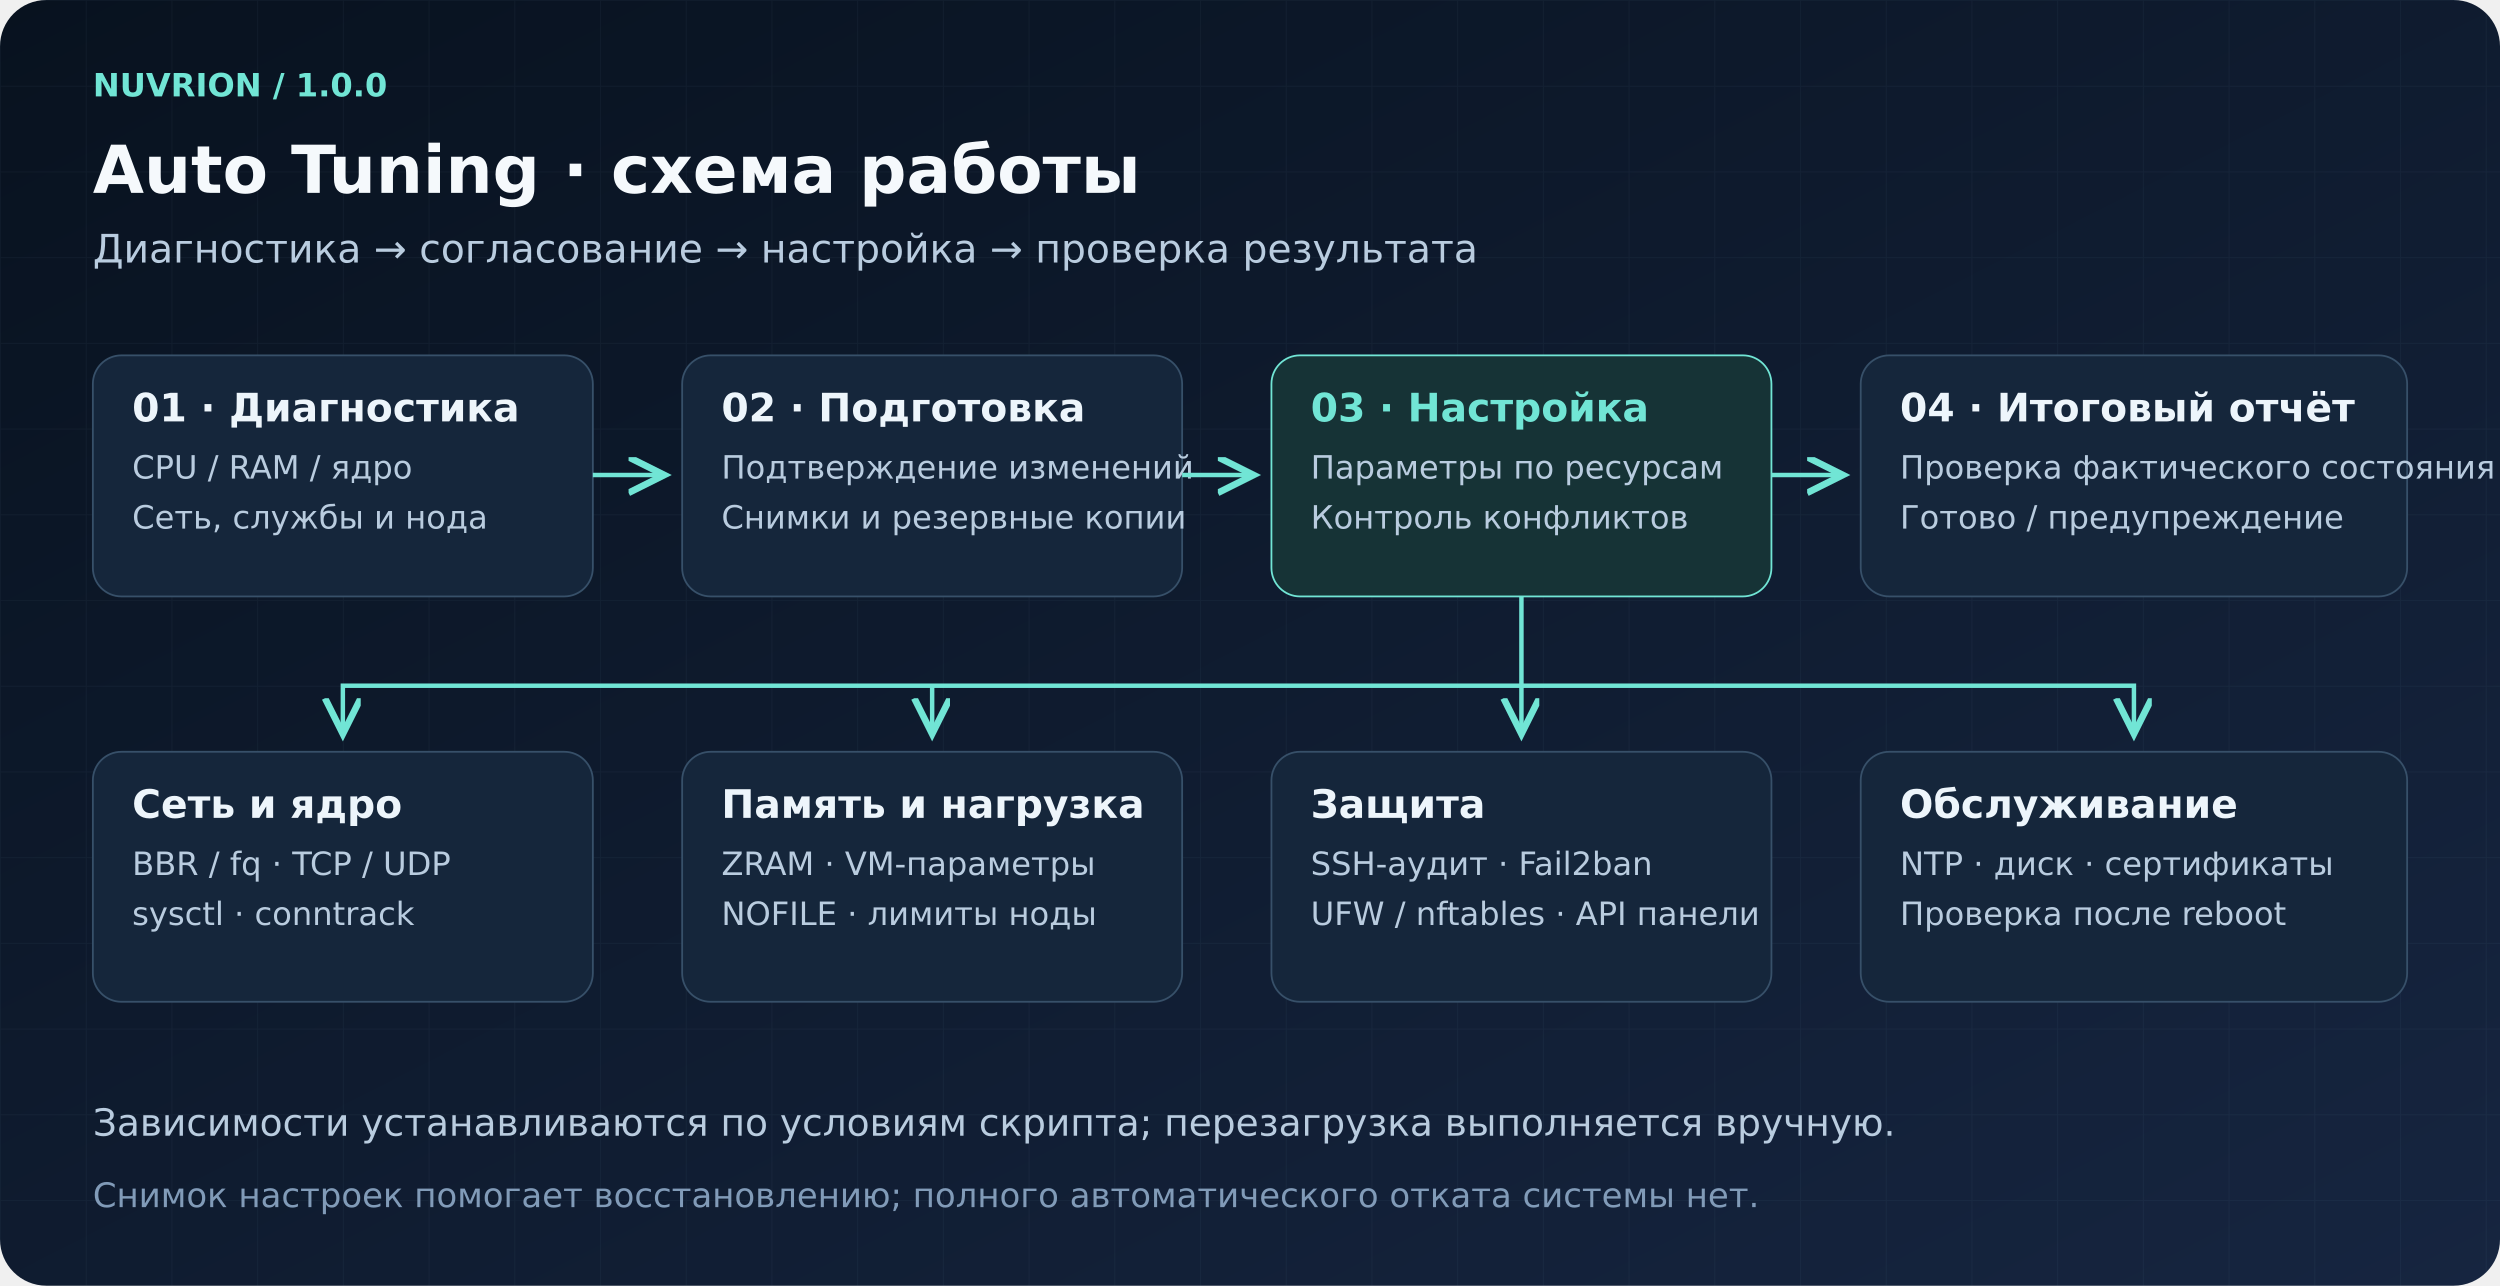
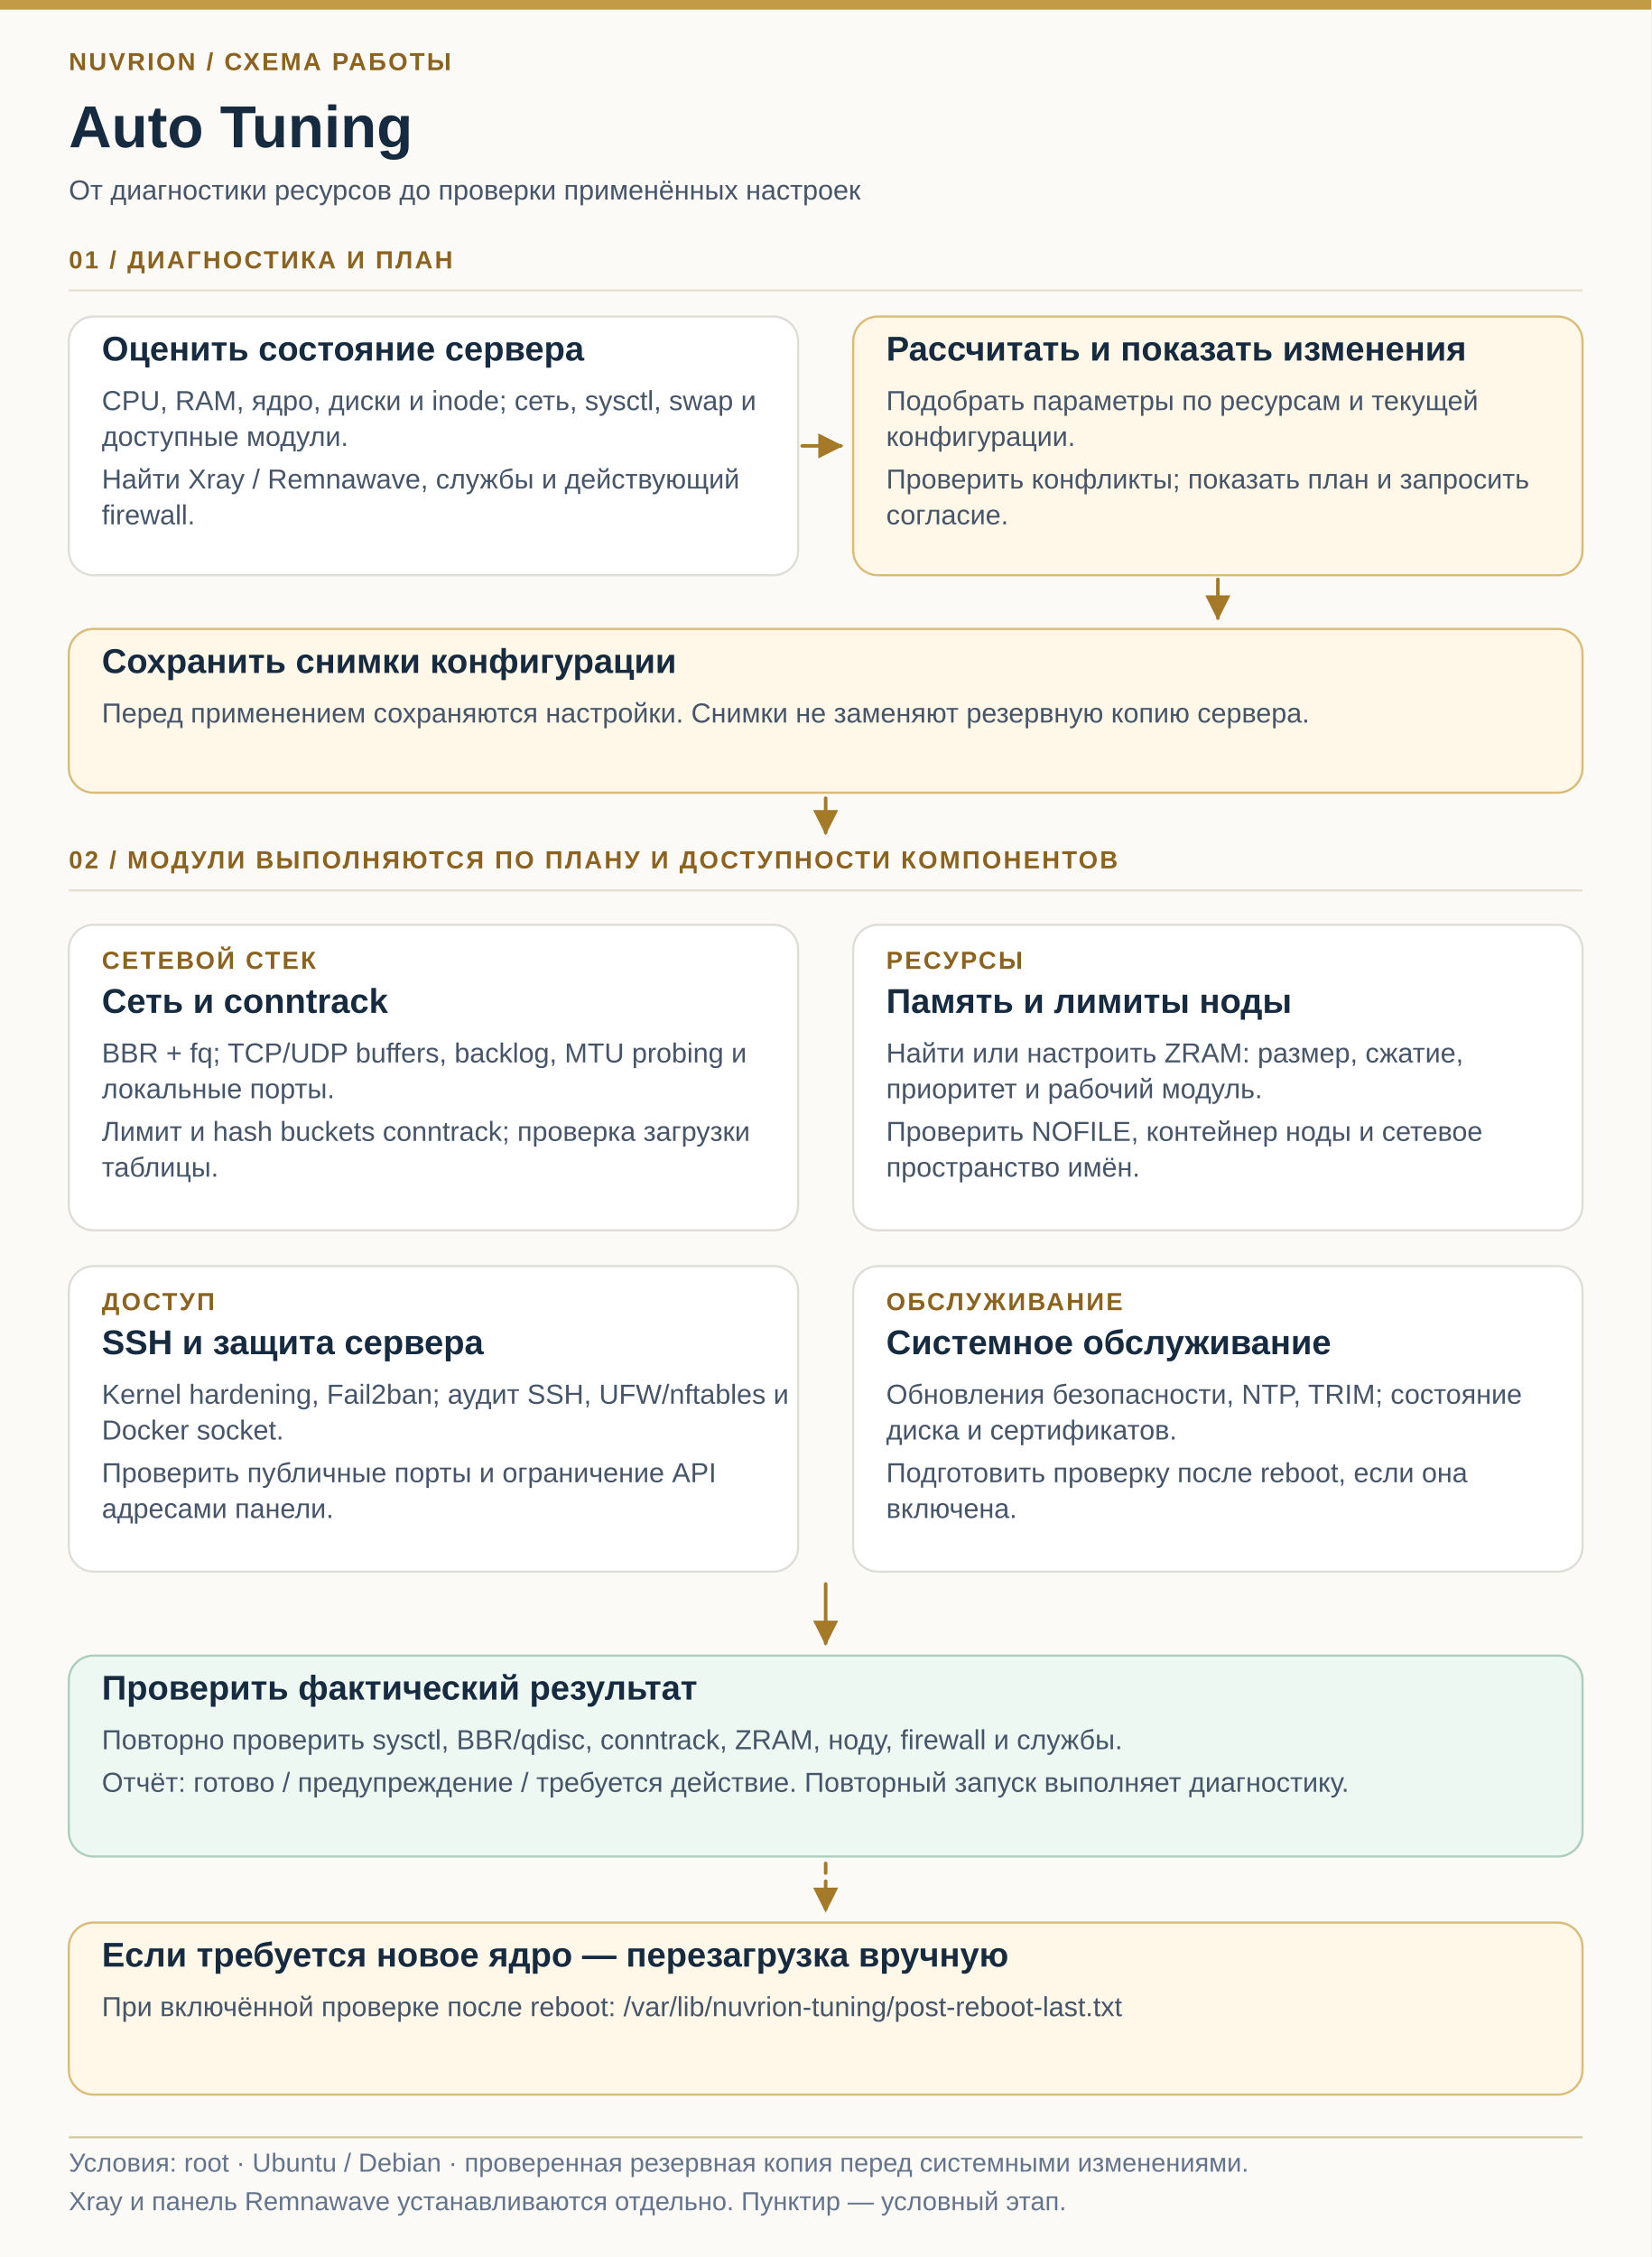
- <svg xmlns="http://www.w3.org/2000/svg" width="1400" height="720" viewBox="0 0 1400 720" role="img" aria-label="Nuvrion Auto Tuning — схема работы версии 1.0.0">
+ <svg xmlns="http://www.w3.org/2000/svg" width="1200" height="1640" viewBox="0 0 1200 1640" role="img" aria-labelledby="title desc">
  <defs>
-     <linearGradient id="bg" x2="1" y2="1">
-       <stop stop-color="#08121f" />
-       <stop offset="1" stop-color="#162540" />
-     </linearGradient>
-     <linearGradient id="accent">
-       <stop stop-color="#71e5d5" />
-       <stop offset="1" stop-color="#a5a4ff" />
-     </linearGradient>
-     <pattern id="grid" width="48" height="48" patternUnits="userSpaceOnUse">
-       <path d="M48 0H0V48" fill="none" stroke="#a8c9e8" stroke-opacity=".045" />
-     </pattern>
-     <marker id="arrow" markerWidth="10" markerHeight="10" refX="8" refY="4" orient="auto">
-       <path d="M0 0L8 4L0 8" fill="none" stroke="#71e5d5" stroke-width="1.5" />
+     <marker id="arrow" viewBox="0 0 10 10" refX="9" refY="5" markerWidth="7" markerHeight="7" orient="auto-start-reverse">
+       <path d="M0 0 L10 5 L0 10 Z" fill="#a47a29" />
    </marker>
  </defs>
-   <rect width="1400" height="720" rx="26" fill="url(#bg)" />
-   <rect width="1400" height="720" rx="26" fill="url(#grid)" />
-   <g font-family="Segoe UI,DejaVu Sans,Arial,sans-serif">
-     <text x="52" y="54" font-size="18" fill="#71e5d5" font-weight="600">NUVRION  /  1.0.0</text>
-     <text x="52" y="108" font-size="37" fill="#f5f9fc" font-weight="600">Auto Tuning · схема работы</text>
-     <text x="52" y="147" font-size="22" fill="#b9ccdf" font-weight="400">Диагностика → согласование → настройка → проверка результата</text>
-     <rect x="52" y="199" width="280" height="135" rx="16" fill="#15263b" stroke="#375069" />
-     <text x="74" y="236" font-size="22" fill="#edf5fb" font-weight="600">01 · Диагностика</text>
-     <text x="74" y="268" font-size="18" fill="#b9ccdf" font-weight="400">CPU / RAM / ядро</text>
-     <text x="74" y="296" font-size="18" fill="#b9ccdf" font-weight="400">Сеть, службы и нода</text>
-     <rect x="382" y="199" width="280" height="135" rx="16" fill="#15263b" stroke="#375069" />
-     <text x="404" y="236" font-size="22" fill="#edf5fb" font-weight="600">02 · Подготовка</text>
-     <text x="404" y="268" font-size="18" fill="#b9ccdf" font-weight="400">Подтверждение изменений</text>
-     <text x="404" y="296" font-size="18" fill="#b9ccdf" font-weight="400">Снимки и резервные копии</text>
-     <rect x="712" y="199" width="280" height="135" rx="16" fill="#163336" stroke="#71e5d5" />
-     <text x="734" y="236" font-size="22" fill="#71e5d5" font-weight="600">03 · Настройка</text>
-     <text x="734" y="268" font-size="18" fill="#b9ccdf" font-weight="400">Параметры по ресурсам</text>
-     <text x="734" y="296" font-size="18" fill="#b9ccdf" font-weight="400">Контроль конфликтов</text>
-     <rect x="1042" y="199" width="306" height="135" rx="16" fill="#15263b" stroke="#375069" />
-     <text x="1064" y="236" font-size="22" fill="#edf5fb" font-weight="600">04 · Итоговый отчёт</text>
-     <text x="1064" y="268" font-size="18" fill="#b9ccdf" font-weight="400">Проверка фактического состояния</text>
-     <text x="1064" y="296" font-size="18" fill="#b9ccdf" font-weight="400">Готово / предупреждение</text>
-     <path d="M332 266H372" fill="none" stroke="#71e5d5" stroke-width="2.5" marker-end="url(#arrow)" />
-     <path d="M662 266H702" fill="none" stroke="#71e5d5" stroke-width="2.5" marker-end="url(#arrow)" />
-     <path d="M992 266H1032" fill="none" stroke="#71e5d5" stroke-width="2.5" marker-end="url(#arrow)" />
-     <rect x="52" y="421" width="280" height="140" rx="16" fill="#15263b" stroke="#375069" />
-     <text x="74" y="458" font-size="22" fill="#edf5fb" font-weight="600">Сеть и ядро</text>
-     <text x="74" y="490" font-size="18" fill="#b9ccdf" font-weight="400">BBR / fq · TCP / UDP</text>
-     <text x="74" y="518" font-size="18" fill="#b9ccdf" font-weight="400">sysctl · conntrack</text>
-     <rect x="382" y="421" width="280" height="140" rx="16" fill="#15263b" stroke="#375069" />
-     <text x="404" y="458" font-size="22" fill="#edf5fb" font-weight="600">Память и нагрузка</text>
-     <text x="404" y="490" font-size="18" fill="#b9ccdf" font-weight="400">ZRAM · VM-параметры</text>
-     <text x="404" y="518" font-size="18" fill="#b9ccdf" font-weight="400">NOFILE · лимиты ноды</text>
-     <rect x="712" y="421" width="280" height="140" rx="16" fill="#15263b" stroke="#375069" />
-     <text x="734" y="458" font-size="22" fill="#edf5fb" font-weight="600">Защита</text>
-     <text x="734" y="490" font-size="18" fill="#b9ccdf" font-weight="400">SSH-аудит · Fail2ban</text>
-     <text x="734" y="518" font-size="18" fill="#b9ccdf" font-weight="400">UFW / nftables · API панели</text>
-     <rect x="1042" y="421" width="306" height="140" rx="16" fill="#15263b" stroke="#375069" />
-     <text x="1064" y="458" font-size="22" fill="#edf5fb" font-weight="600">Обслуживание</text>
-     <text x="1064" y="490" font-size="18" fill="#b9ccdf" font-weight="400">NTP · диск · сертификаты</text>
-     <text x="1064" y="518" font-size="18" fill="#b9ccdf" font-weight="400">Проверка после reboot</text>
-     <path d="M852 334V384H192V411" fill="none" stroke="#71e5d5" stroke-width="2.5" marker-end="url(#arrow)" />
-     <path d="M522 384V411" fill="none" stroke="#71e5d5" stroke-width="2.5" marker-end="url(#arrow)" />
-     <path d="M852 384V411" fill="none" stroke="#71e5d5" stroke-width="2.5" marker-end="url(#arrow)" />
-     <path d="M852 384H1195V411" fill="none" stroke="#71e5d5" stroke-width="2.5" marker-end="url(#arrow)" />
-     <text x="52" y="636" font-size="21" fill="#b9ccdf" font-weight="400">Зависимости устанавливаются по условиям скрипта; перезагрузка выполняется вручную.</text>
-     <text x="52" y="676" font-size="19" fill="#819bb8" font-weight="400">Снимок настроек помогает восстановлению; полного автоматического отката системы нет.</text>
-   </g>
+   <style>text {font-family: 'Segoe UI',Arial,sans-serif} .body {fill:#475569;font-size:20px} .heading {fill:#172b40;font-size:25px;font-weight:700} .small {fill:#64748b;font-size:19px} .label {fill:#8b631e;font-size:18px;font-weight:700;letter-spacing:1.5px} .edge {fill:none;stroke:#a47a29;stroke-width:2.6;marker-end:url(#arrow);stroke-linecap:round;stroke-linejoin:round}</style>
+   <rect width="1200" height="1640" fill="#fbfaf7" />
+   <rect x="0" y="0" width="1200" height="7" fill="#c29a45" />
+   <text x="50" y="51" class="label">NUVRION  /  СХЕМА РАБОТЫ</text>
+   <text x="50" y="107" font-size="43" fill="#172b40" font-weight="700">Auto Tuning</text>
+   <text x="50" y="145" class="body">От диагностики ресурсов до проверки применённых настроек</text>
+   <text x="50" y="195" class="label">01  /  ДИАГНОСТИКА И ПЛАН</text>
+   <path d="M50 211 H1150" stroke="#e5dfd1" stroke-width="1.5" />
+   <rect x="50" y="230" width="530" height="188" rx="18" fill="#ffffff" stroke="#deded8" stroke-width="1.6" />
+   <text x="74" y="262" class="heading">Оценить состояние сервера</text>
+   <text x="74" y="298" class="body">CPU, RAM, ядро, диски и inode; сеть, sysctl, swap и</text>
+   <text x="74" y="324" class="body">доступные модули.</text>
+   <text x="74" y="355" class="body">Найти Xray / Remnawave, службы и действующий</text>
+   <text x="74" y="381" class="body">firewall.</text>
+   <rect x="620" y="230" width="530" height="188" rx="18" fill="#fff7e7" stroke="#d8bc78" stroke-width="1.6" />
+   <text x="644" y="262" class="heading">Рассчитать и показать изменения</text>
+   <text x="644" y="298" class="body">Подобрать параметры по ресурсам и текущей</text>
+   <text x="644" y="324" class="body">конфигурации.</text>
+   <text x="644" y="355" class="body">Проверить конфликты; показать план и запросить</text>
+   <text x="644" y="381" class="body">согласие.</text>
+   <path class="edge" d="M 583 324 L 611 324" />
+   <path class="edge" d="M 885 421 L 885 449" />
+   <rect x="50" y="457" width="1100" height="119" rx="18" fill="#fff7e7" stroke="#d8bc78" stroke-width="1.6" />
+   <text x="74" y="489" class="heading">Сохранить снимки конфигурации</text>
+   <text x="74" y="525" class="body">Перед применением сохраняются настройки. Снимки не заменяют резервную копию сервера.</text>
+   <path class="edge" d="M 600 580 L 600 605" />
+   <text x="50" y="631" class="label">02  /  МОДУЛИ ВЫПОЛНЯЮТСЯ ПО ПЛАНУ И ДОСТУПНОСТИ КОМПОНЕНТОВ</text>
+   <path d="M50 647 H1150" stroke="#e5dfd1" stroke-width="1.5" />
+   <rect x="50" y="672" width="530" height="222" rx="18" fill="#ffffff" stroke="#deded8" stroke-width="1.6" />
+   <text x="74" y="704" class="label">СЕТЕВОЙ СТЕК</text>
+   <text x="74" y="736" class="heading">Сеть и conntrack</text>
+   <text x="74" y="772" class="body">BBR + fq; TCP/UDP buffers, backlog, MTU probing и</text>
+   <text x="74" y="798" class="body">локальные порты.</text>
+   <text x="74" y="829" class="body">Лимит и hash buckets conntrack; проверка загрузки</text>
+   <text x="74" y="855" class="body">таблицы.</text>
+   <rect x="620" y="672" width="530" height="222" rx="18" fill="#ffffff" stroke="#deded8" stroke-width="1.6" />
+   <text x="644" y="704" class="label">РЕСУРСЫ</text>
+   <text x="644" y="736" class="heading">Память и лимиты ноды</text>
+   <text x="644" y="772" class="body">Найти или настроить ZRAM: размер, сжатие,</text>
+   <text x="644" y="798" class="body">приоритет и рабочий модуль.</text>
+   <text x="644" y="829" class="body">Проверить NOFILE, контейнер ноды и сетевое</text>
+   <text x="644" y="855" class="body">пространство имён.</text>
+   <rect x="50" y="920" width="530" height="222" rx="18" fill="#ffffff" stroke="#deded8" stroke-width="1.6" />
+   <text x="74" y="952" class="label">ДОСТУП</text>
+   <text x="74" y="984" class="heading">SSH и защита сервера</text>
+   <text x="74" y="1020" class="body">Kernel hardening, Fail2ban; аудит SSH, UFW/nftables и</text>
+   <text x="74" y="1046" class="body">Docker socket.</text>
+   <text x="74" y="1077" class="body">Проверить публичные порты и ограничение API</text>
+   <text x="74" y="1103" class="body">адресами панели.</text>
+   <rect x="620" y="920" width="530" height="222" rx="18" fill="#ffffff" stroke="#deded8" stroke-width="1.6" />
+   <text x="644" y="952" class="label">ОБСЛУЖИВАНИЕ</text>
+   <text x="644" y="984" class="heading">Системное обслуживание</text>
+   <text x="644" y="1020" class="body">Обновления безопасности, NTP, TRIM; состояние</text>
+   <text x="644" y="1046" class="body">диска и сертификатов.</text>
+   <text x="644" y="1077" class="body">Подготовить проверку после reboot, если она</text>
+   <text x="644" y="1103" class="body">включена.</text>
+   <path class="edge" d="M 600 1151 L 600 1194" />
+   <rect x="50" y="1203" width="1100" height="146" rx="18" fill="#eef8f3" stroke="#adcebd" stroke-width="1.6" />
+   <text x="74" y="1235" class="heading">Проверить фактический результат</text>
+   <text x="74" y="1271" class="body">Повторно проверить sysctl, BBR/qdisc, conntrack, ZRAM, ноду, firewall и службы.</text>
+   <text x="74" y="1302" class="body">Отчёт: готово / предупреждение / требуется действие. Повторный запуск выполняет диагностику.</text>
+   <path class="edge" d="M 600 1354 L 600 1388" stroke-dasharray="7 6" />
+   <rect x="50" y="1397" width="1100" height="125" rx="18" fill="#fff7e7" stroke="#d8bc78" stroke-width="1.6" />
+   <text x="74" y="1429" class="heading">Если требуется новое ядро — перезагрузка вручную</text>
+   <text x="74" y="1465" class="body">При включённой проверке после reboot: /var/lib/nuvrion-tuning/post-reboot-last.txt</text>
+   <path d="M50 1553 H1150" stroke="#d7c8a4" stroke-width="1.5" />
+   <text x="50" y="1578" class="small">Условия: root · Ubuntu / Debian · проверенная резервная копия перед системными изменениями.</text>
+   <text x="50" y="1606" class="small">Xray и панель Remnawave устанавливаются отдельно. Пунктир — условный этап.</text>
</svg>
